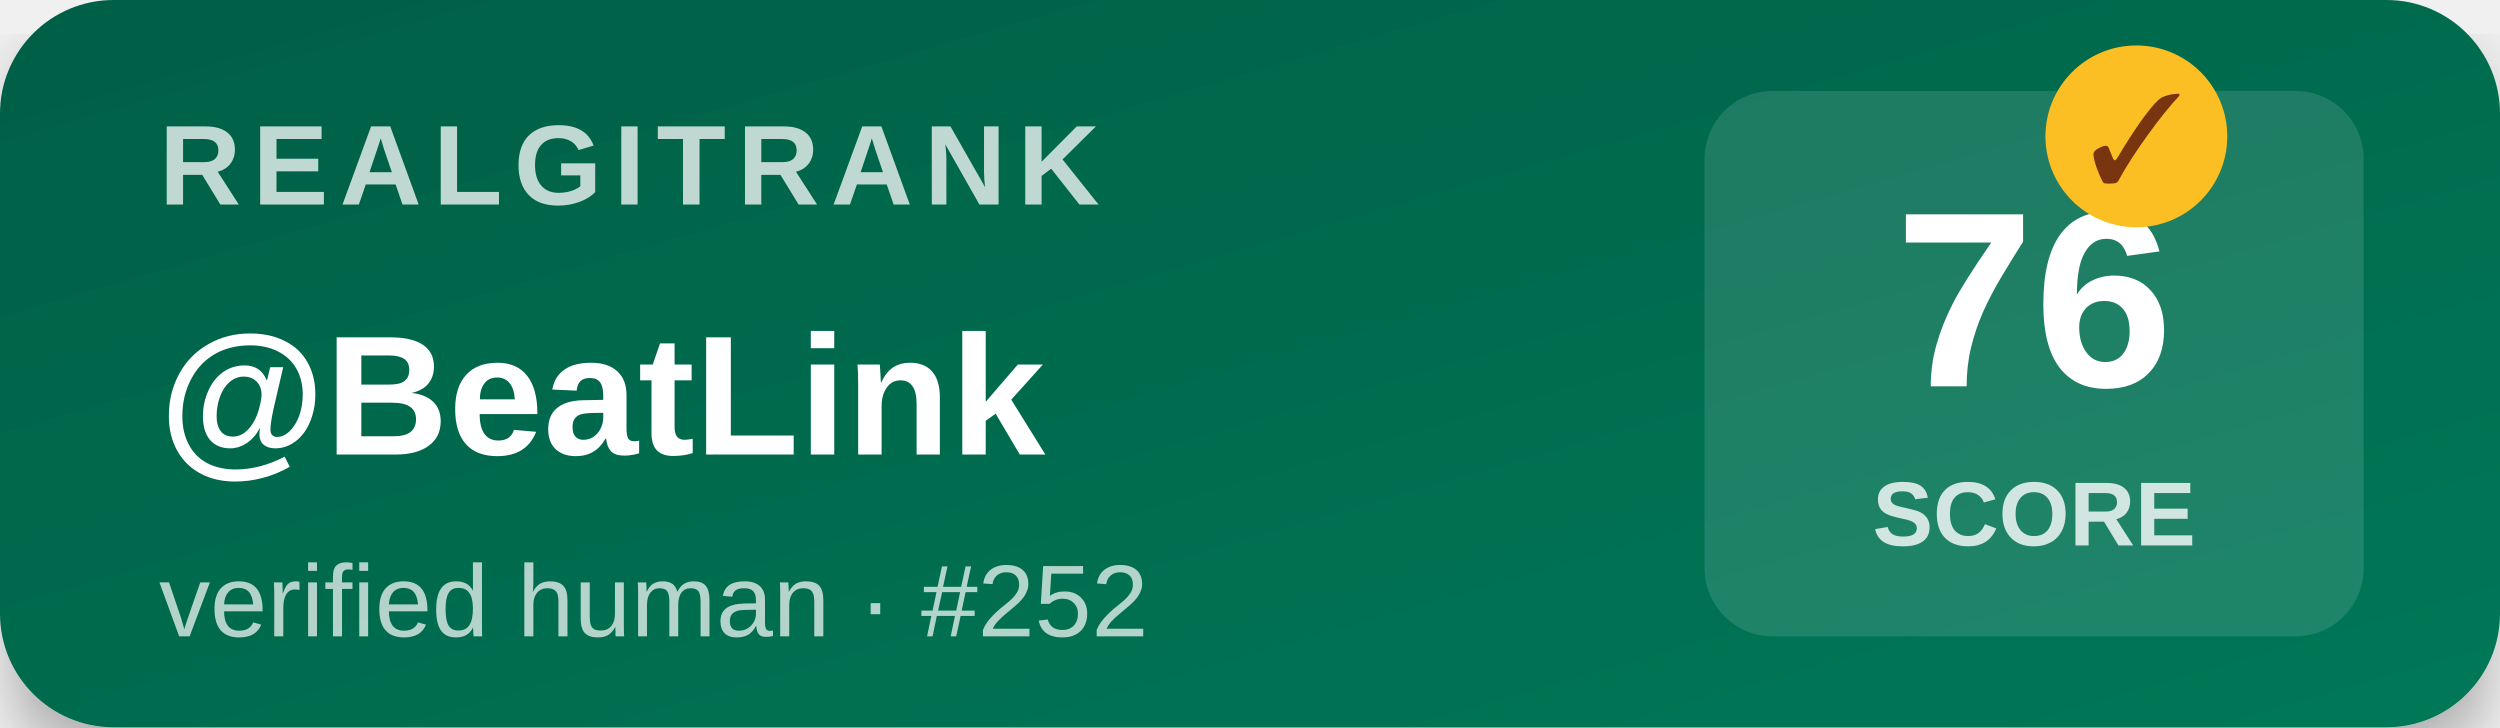
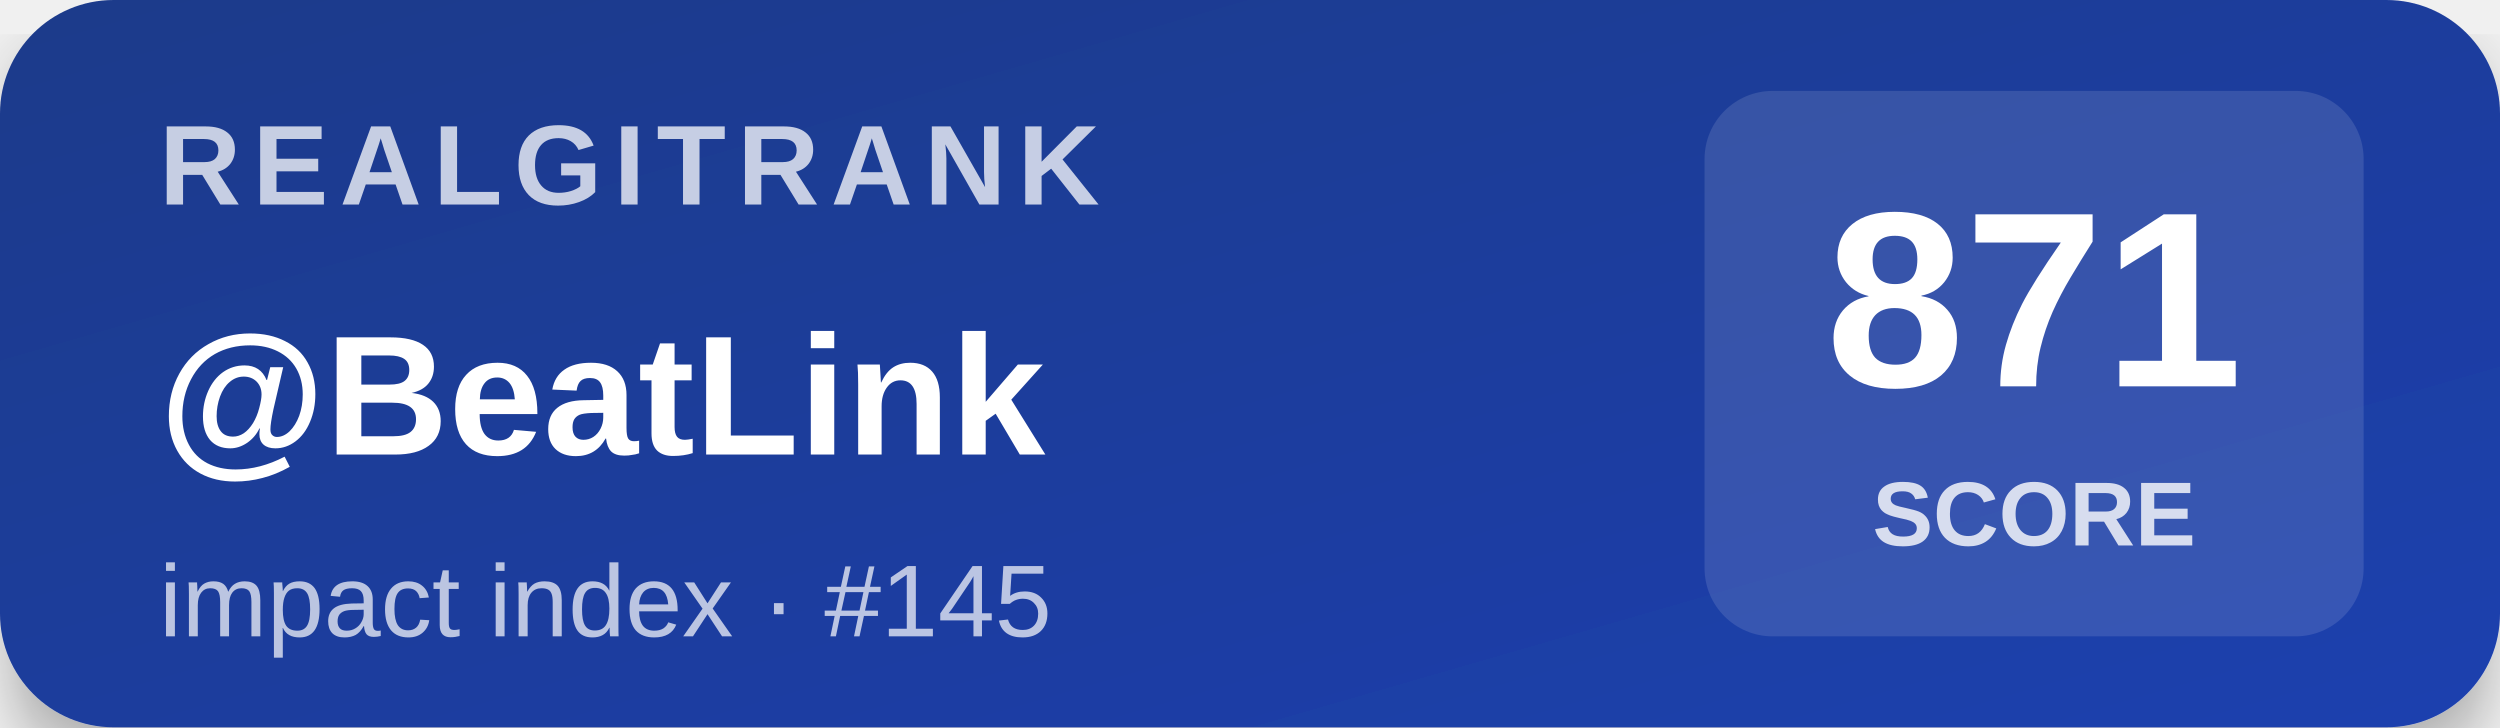
<svg xmlns="http://www.w3.org/2000/svg" width="220" height="64" viewBox="0 0 220 64">
  <defs>
    <linearGradient id="bg" x1="0" y1="0" x2="1" y2="1">
-       <stop offset="0%" stop-color="#065f46" />
-       <stop offset="100%" stop-color="#047857" />
+       <stop offset="0%" stop-color="#1e3a8a" />
+       <stop offset="100%" stop-color="#1e40af" />
    </linearGradient>
    <filter id="shadow">
      <feDropShadow dx="0" dy="3" stdDeviation="3" flood-opacity="0.3" />
    </filter>
  </defs>
  <rect width="220" height="64" rx="10" fill="url(#bg)" filter="url(#shadow)" />
  <text x="14" y="18" font-family="Segoe UI,Arial,sans-serif" font-size="10" font-weight="700" fill="#ffffff" opacity="0.75" letter-spacing="1">REALGITRANK</text>
  <text x="14" y="40" font-family="Segoe UI,Arial,sans-serif" font-size="15" font-weight="800" fill="#ffffff">@BeatLink</text>
-   <text x="14" y="56" font-family="Segoe UI,Arial,sans-serif" font-size="9" fill="#ffffff" opacity="0.7">verified human · #252</text>
+   <text x="14" y="56" font-family="Segoe UI,Arial,sans-serif" font-size="9" fill="#ffffff" opacity="0.7">impact index · #145</text>
  <rect x="150" y="8" width="58" height="48" rx="6" fill="#ffffff" opacity="0.12" />
-   <text x="179" y="34" text-anchor="middle" font-family="Segoe UI,Arial,sans-serif" font-size="22" font-weight="900" fill="#ffffff">76</text>
+   <text x="179" y="34" text-anchor="middle" font-family="Segoe UI,Arial,sans-serif" font-size="22" font-weight="900" fill="#ffffff">871</text>
  <text x="179" y="48" text-anchor="middle" font-family="Segoe UI,Arial,sans-serif" font-size="8" font-weight="600" fill="#ffffff" opacity="0.8">SCORE</text>
-   <g transform="translate(188,12)">
-     <circle r="8" fill="#fbbf24" />
-     <text y="4" text-anchor="middle" font-size="11" font-weight="900" fill="#78350f">✓</text>
-   </g>
</svg>
